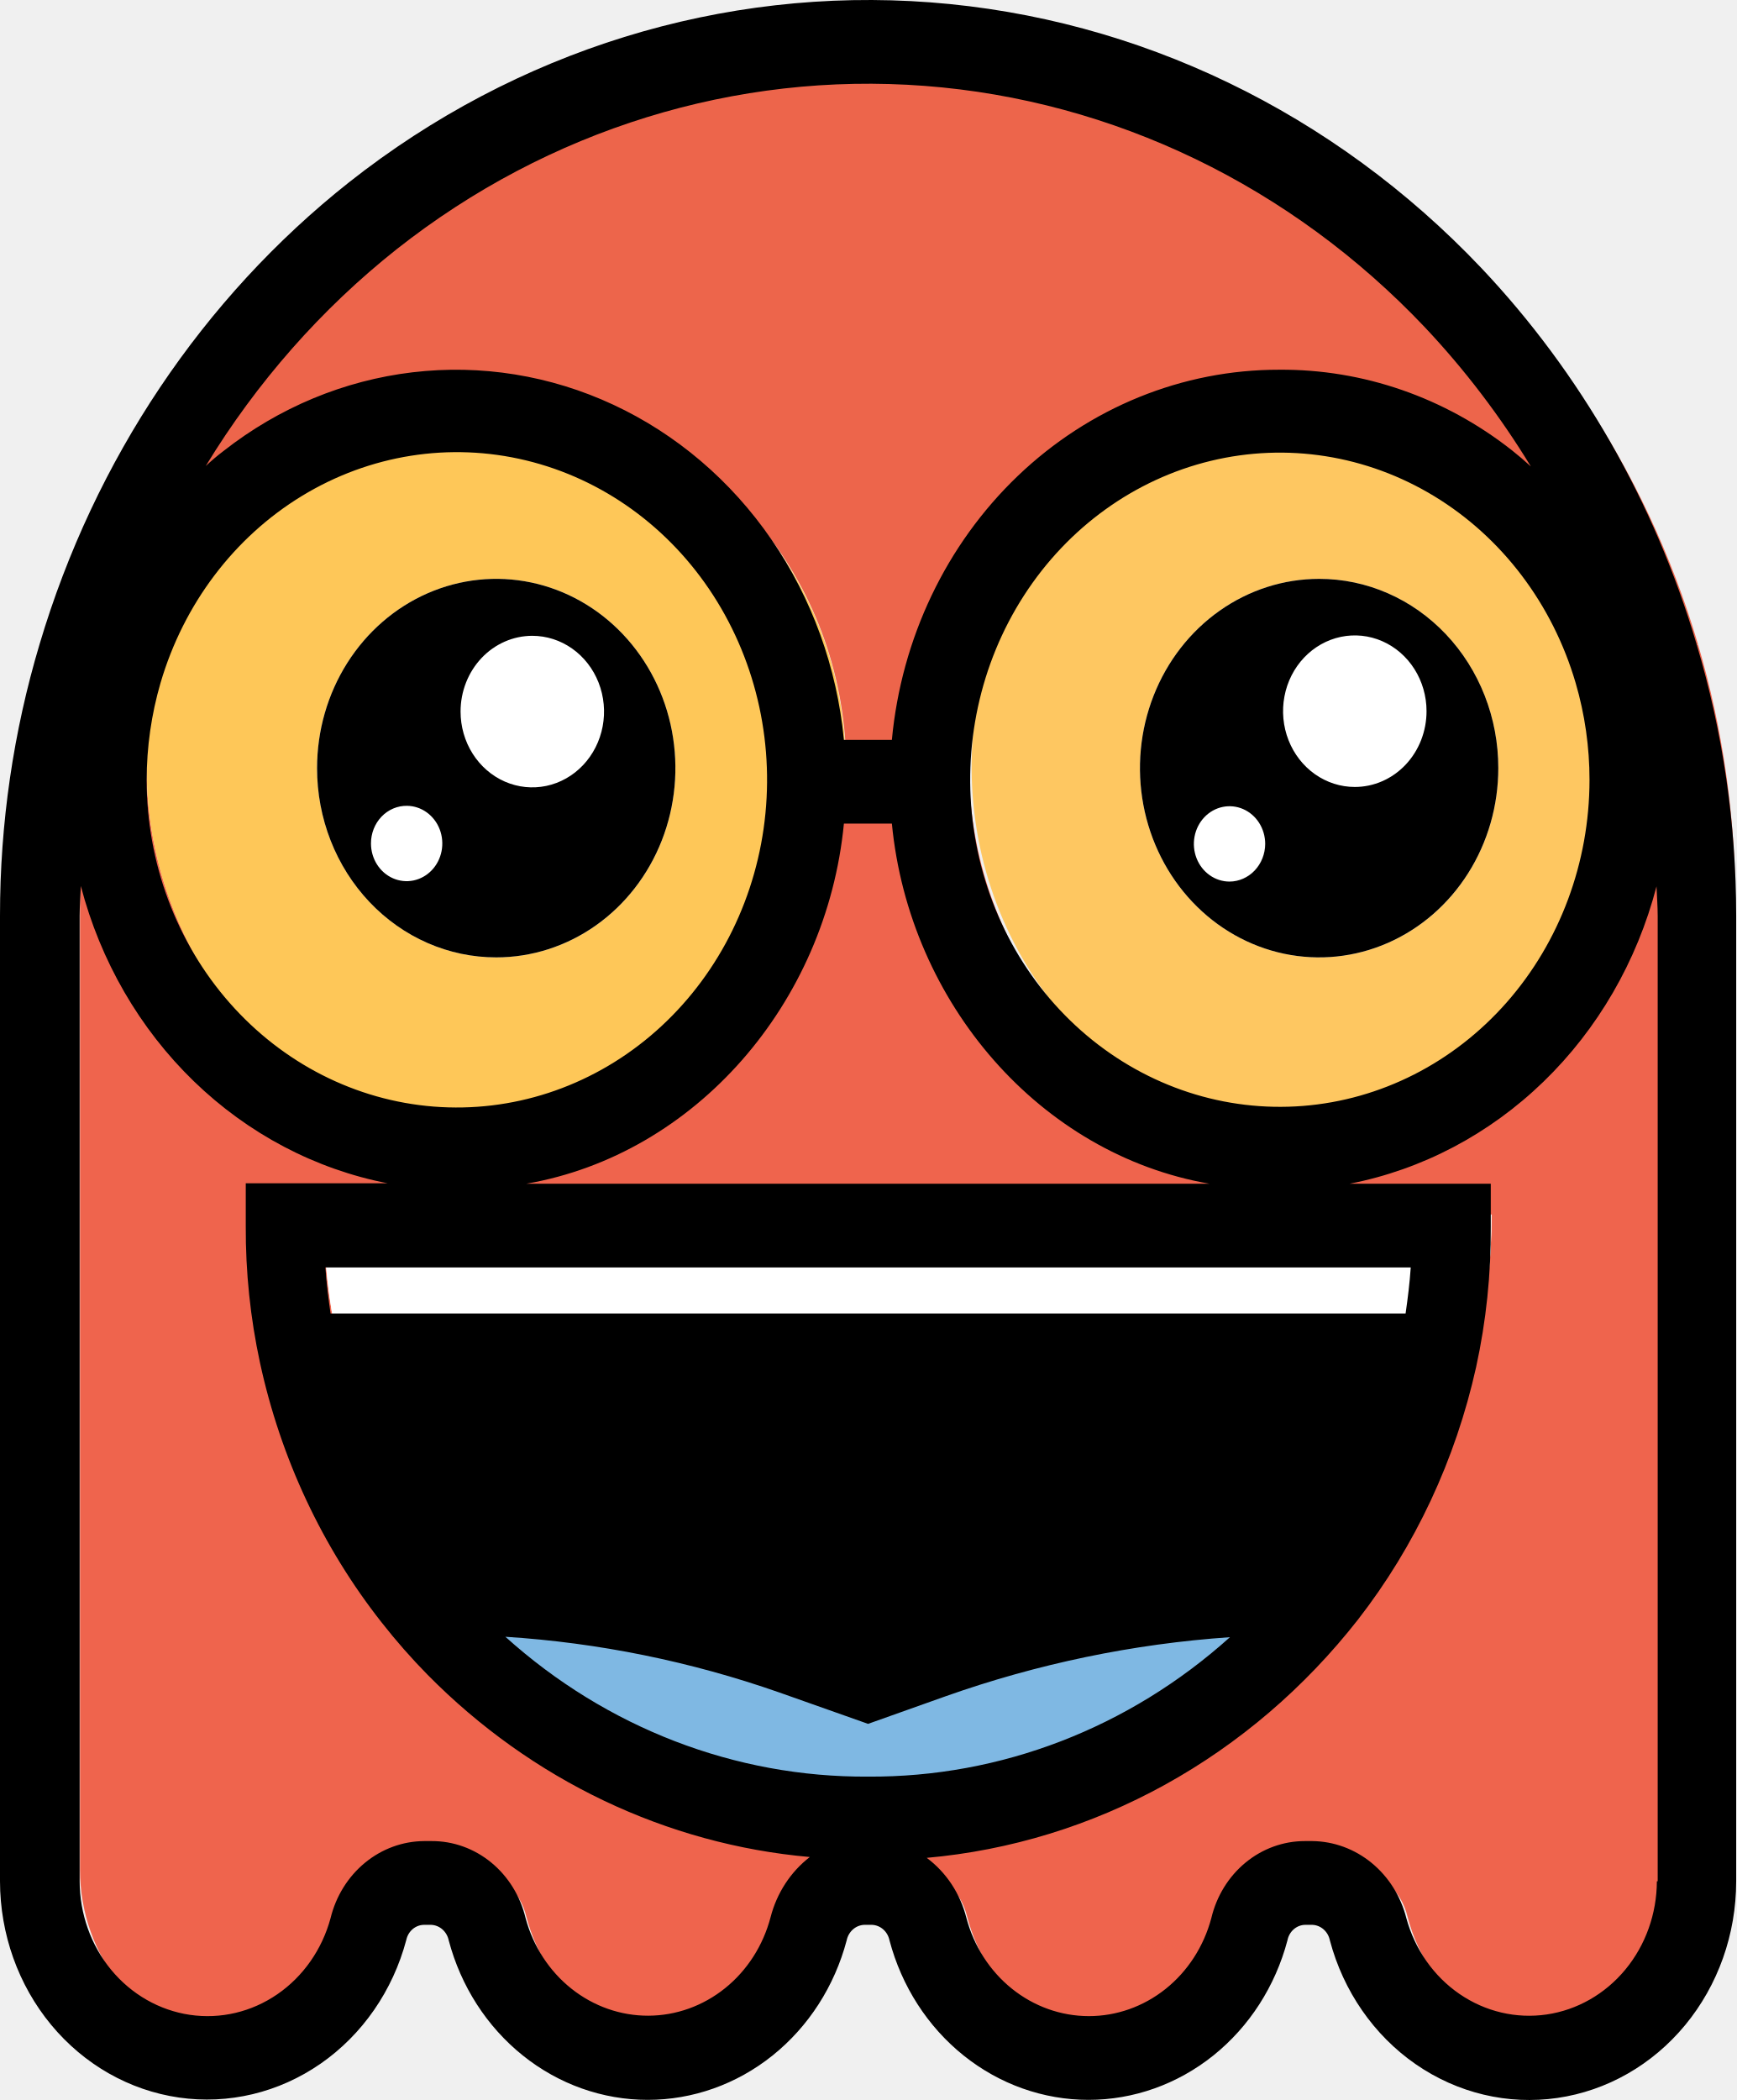
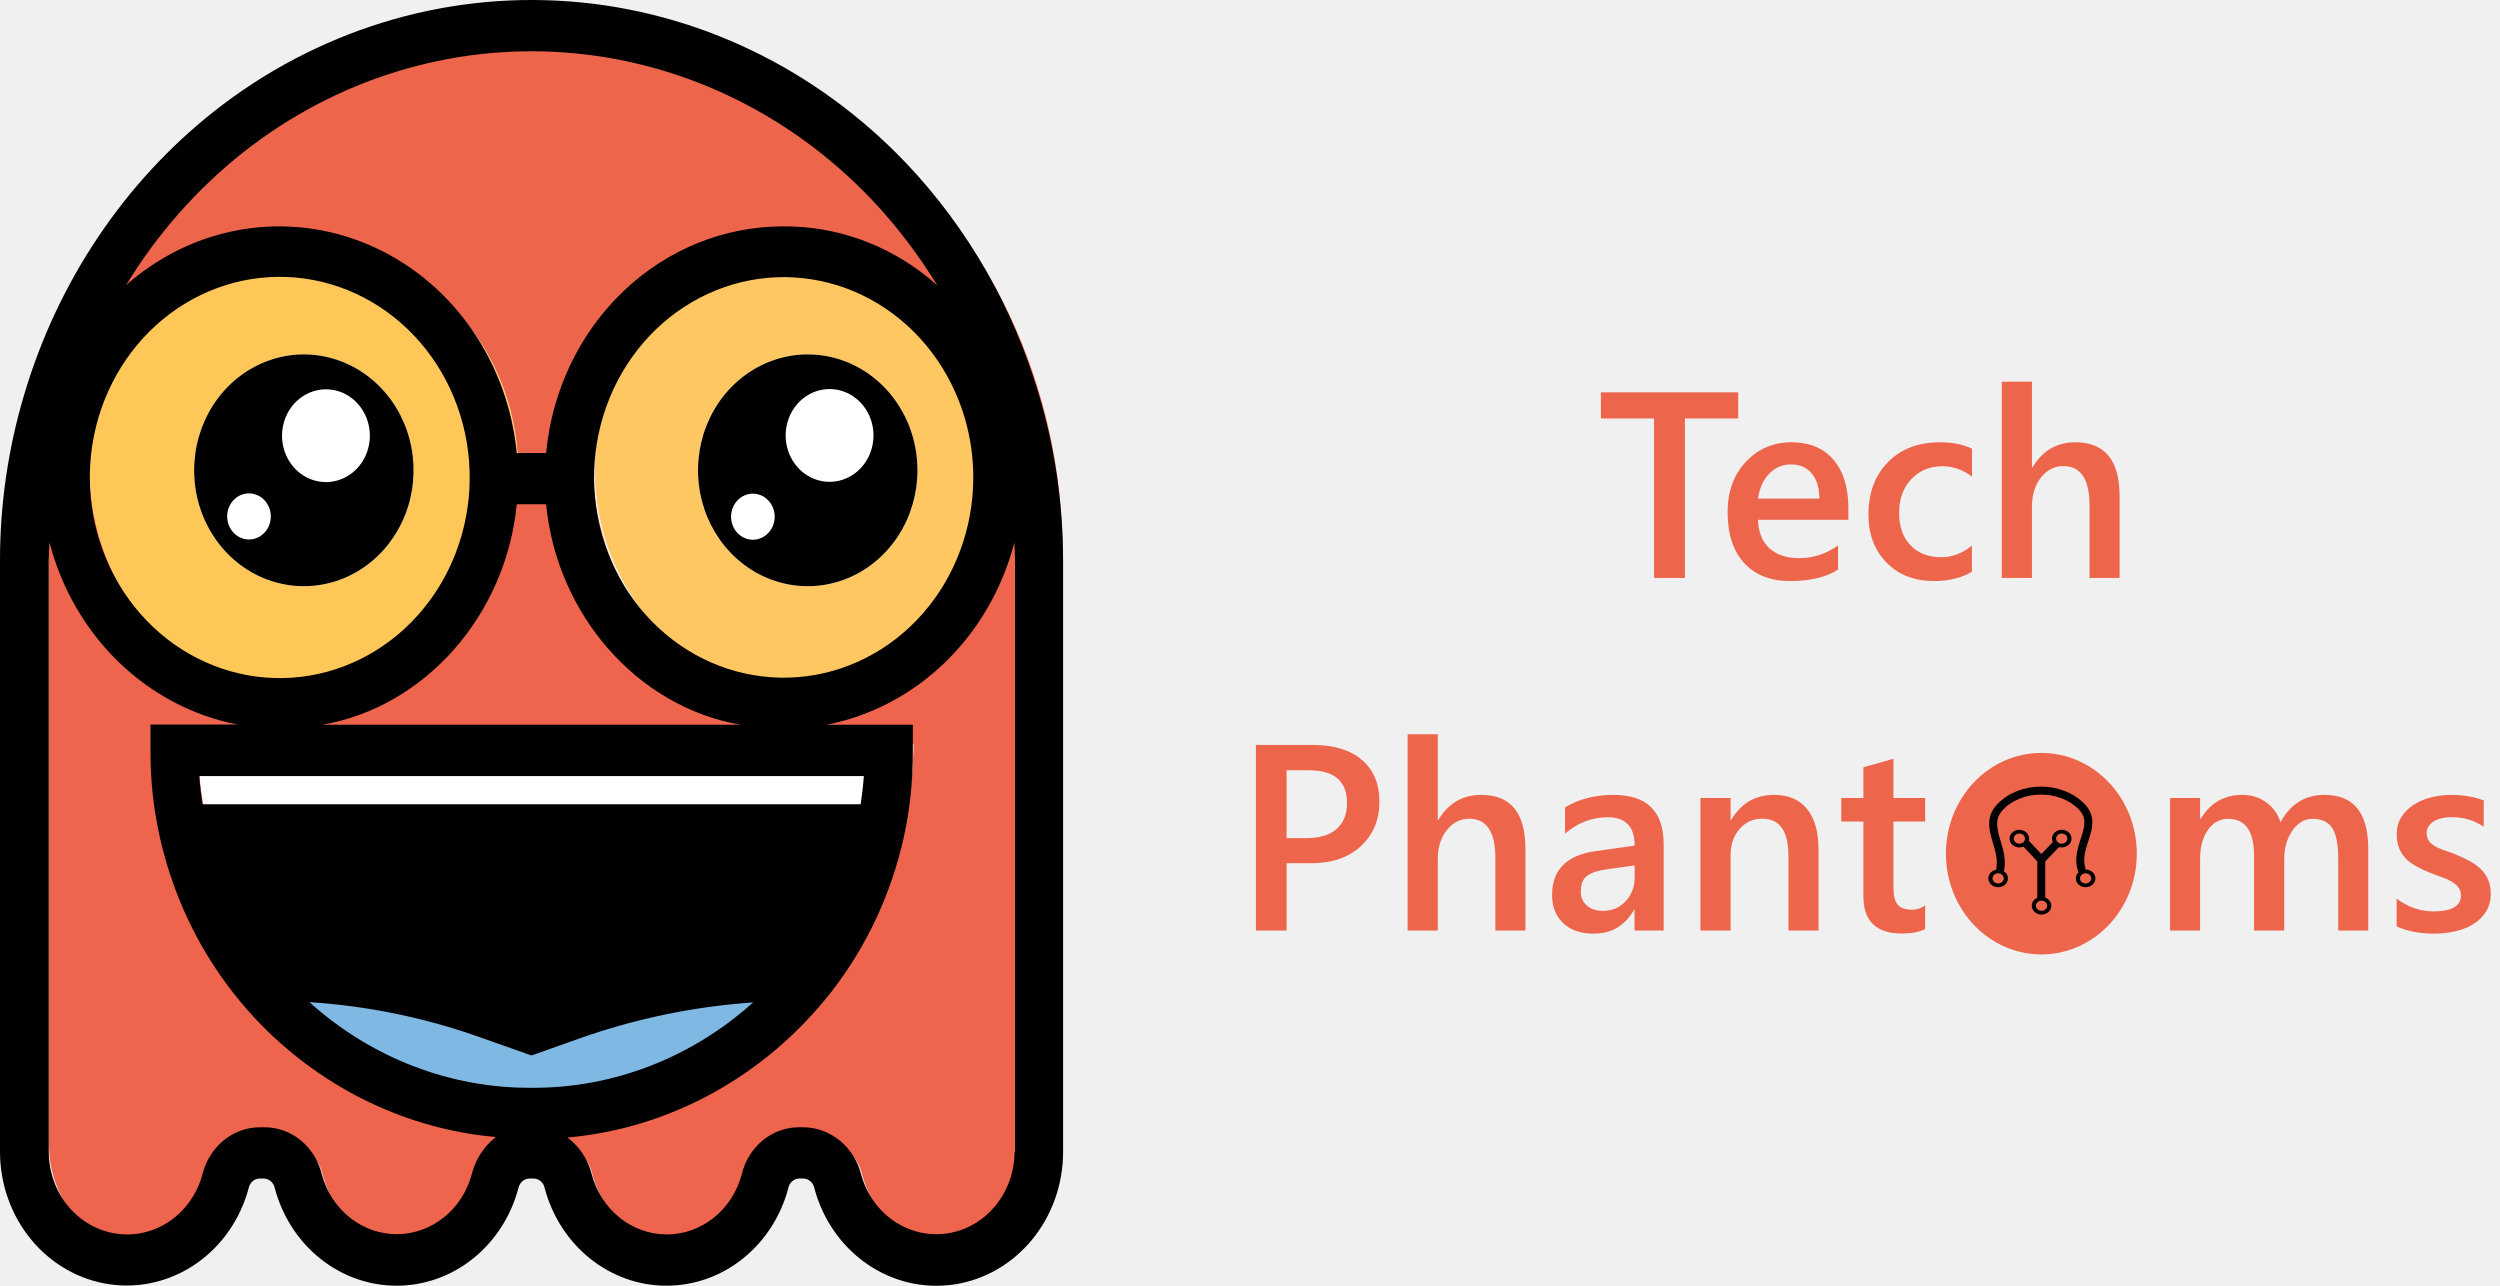
- <svg xmlns="http://www.w3.org/2000/svg" width="401" height="485" viewBox="0 0 401 485" fill="none">
-   <path d="M315.57 365.102C327.959 349.31 336.731 330.712 341.205 310.755C343.415 300.869 344.521 290.742 344.501 280.584H74.786C74.781 290.48 75.856 300.345 77.991 309.981C82.465 330.566 91.466 349.748 104.267 365.973C117.134 382.242 133.263 395.288 151.488 404.169C169.713 413.049 189.578 417.542 209.647 417.322C252.674 417.225 290.943 396.917 315.57 365.102ZM392.2 148.872C397.918 168.284 400.819 188.499 400.805 208.829V431.828C400.802 441.679 397.418 451.195 391.28 458.612C385.143 466.029 376.668 470.845 367.426 472.167C358.184 473.489 348.802 471.228 341.018 465.802C333.233 460.376 327.575 452.154 325.091 442.659C324.386 439.612 322.746 436.898 320.427 434.939C318.109 432.98 315.242 431.886 312.273 431.828H310.534C307.565 431.886 304.698 432.98 302.38 434.939C300.061 436.898 298.421 439.612 297.716 442.659C295.467 451.248 290.614 458.822 283.9 464.219C277.186 469.616 268.982 472.539 260.545 472.539C252.108 472.539 243.904 469.616 237.19 464.219C230.476 458.822 225.623 451.248 223.374 442.659C222.669 439.612 221.029 436.898 218.71 434.939C216.392 432.98 213.525 431.886 210.557 431.828H208.728C205.759 431.886 202.892 432.98 200.574 434.939C198.255 436.898 196.616 439.612 195.91 442.659C193.662 451.248 188.809 458.822 182.095 464.219C175.381 469.616 167.176 472.539 158.739 472.539C150.302 472.539 142.098 469.616 135.384 464.219C128.67 458.822 123.817 451.248 121.569 442.659C120.863 439.612 119.223 436.898 116.905 434.939C114.586 432.98 111.719 431.886 108.751 431.828H107.011C104.042 431.886 101.175 432.98 98.857 434.939C96.538 436.898 94.899 439.612 94.193 442.659C91.709 452.154 86.051 460.376 78.267 465.802C70.483 471.228 61.1 473.489 51.858 472.167C42.616 470.845 34.141 466.029 28.004 458.612C21.866 451.195 18.482 441.679 18.479 431.828V208.728C18.466 188.4 21.369 168.186 27.087 148.776L37.432 151.967C35.075 160.183 33.872 168.719 33.861 177.304C33.861 199.925 42.369 221.619 57.512 237.615C72.656 253.61 93.195 262.596 114.611 262.596C136.027 262.596 156.566 253.61 171.709 237.615C186.852 221.619 195.36 199.925 195.36 177.304H223.836C223.836 188.505 225.924 199.596 229.982 209.944C234.04 220.292 239.988 229.695 247.487 237.615C254.985 245.535 263.887 251.818 273.684 256.104C283.48 260.39 293.981 262.596 304.585 262.596C315.189 262.596 325.689 260.39 335.486 256.104C345.283 251.818 354.185 245.535 361.683 237.615C369.182 229.695 375.13 220.292 379.188 209.944C383.246 199.596 385.334 188.505 385.334 177.304C385.331 168.719 384.128 160.181 381.764 151.967L392.2 148.872Z" fill="#EF644D" />
-   <path d="M392.204 148.872L381.858 152.063C376.109 132.587 363.944 115.931 347.569 105.114C331.193 94.296 311.691 90.033 292.596 93.096C273.501 96.16 256.076 106.348 243.48 121.814C230.885 137.279 223.951 157 223.936 177.4H195.46C195.457 156.991 188.529 137.259 175.932 121.783C163.336 106.307 145.906 96.111 126.803 93.046C107.7 89.98 88.189 94.248 71.81 105.074C55.43 115.901 43.267 132.569 37.525 152.057L27.18 148.865C39.287 107.736 63.531 71.775 96.368 46.238C129.205 20.701 168.913 6.926 209.69 6.926C250.468 6.926 290.176 20.701 323.013 46.238C355.85 71.775 380.093 107.736 392.201 148.865L392.204 148.872Z" fill="#ED654B" />
-   <path d="M381.763 152.063C384.121 160.279 385.324 168.816 385.335 177.4C385.264 198.829 377.532 219.439 363.688 235.103C349.843 250.767 330.907 260.328 310.673 261.873C290.438 263.418 270.397 256.832 254.564 243.434C238.73 230.036 228.273 210.815 225.286 189.619C222.298 168.424 227.001 146.819 238.453 129.13C249.905 111.441 267.26 98.975 287.043 94.227C306.826 89.478 327.578 92.799 345.142 103.524C362.706 114.248 375.786 131.585 381.763 152.063ZM346.058 177.399C346.058 168.754 343.631 160.303 339.084 153.115C334.536 145.926 328.073 140.324 320.512 137.016C312.95 133.707 304.629 132.842 296.602 134.528C288.575 136.215 281.201 140.378 275.414 146.491C269.626 152.604 265.685 160.392 264.088 168.871C262.491 177.35 263.311 186.139 266.443 194.126C269.575 202.113 274.879 208.94 281.685 213.743C288.49 218.546 296.491 221.11 304.675 221.11C310.111 221.116 315.495 219.989 320.518 217.795C325.542 215.6 330.106 212.381 333.95 208.32C337.794 204.26 340.842 199.439 342.919 194.133C344.997 188.827 346.064 183.141 346.058 177.399Z" fill="#FEC761" />
-   <path d="M74.787 280.485H344.501C344.527 290.644 343.421 300.771 341.205 310.656L337.91 309.882H77.987C75.848 300.247 74.774 290.382 74.787 280.485Z" fill="white" />
-   <path d="M312.915 146.841C316.192 146.841 319.396 147.868 322.121 149.791C324.846 151.714 326.97 154.448 328.224 157.646C329.479 160.844 329.807 164.364 329.167 167.759C328.528 171.154 326.95 174.273 324.632 176.721C322.315 179.168 319.362 180.835 316.148 181.511C312.933 182.186 309.602 181.84 306.574 180.515C303.546 179.19 300.958 176.947 299.137 174.068C297.316 171.19 296.344 167.806 296.344 164.344C296.344 162.045 296.772 159.769 297.605 157.645C298.437 155.522 299.658 153.592 301.197 151.966C302.735 150.341 304.562 149.052 306.573 148.172C308.584 147.293 310.739 146.841 312.915 146.841Z" fill="white" />
-   <path d="M283.985 186.102C285.61 186.121 287.194 186.648 288.537 187.616C289.88 188.583 290.922 189.949 291.532 191.541C292.141 193.133 292.291 194.88 291.963 196.562C291.635 198.243 290.843 199.785 289.687 200.993C288.531 202.2 287.063 203.02 285.467 203.348C283.872 203.676 282.22 203.498 280.719 202.836C279.219 202.175 277.937 201.059 277.036 199.63C276.135 198.201 275.654 196.522 275.654 194.805C275.681 192.489 276.57 190.278 278.129 188.649C279.688 187.02 281.792 186.105 283.985 186.102Z" fill="white" />
-   <path d="M114.612 92.107C130.583 92.107 146.195 97.109 159.474 106.481C172.753 115.853 183.103 129.174 189.215 144.759C195.326 160.344 196.925 177.494 193.81 194.039C190.694 210.584 183.003 225.782 171.71 237.71C160.417 249.638 146.029 257.762 130.365 261.053C114.702 264.344 98.466 262.655 83.71 256.199C68.956 249.743 56.344 238.811 47.471 224.785C38.598 210.759 33.862 194.268 33.862 177.399C33.867 168.814 35.07 160.276 37.434 152.062C42.571 134.686 52.829 119.498 66.712 108.713C80.596 97.928 97.378 92.109 114.612 92.107ZM155.994 177.399C155.994 168.754 153.567 160.303 149.02 153.115C144.473 145.927 138.01 140.324 130.448 137.016C122.887 133.707 114.566 132.842 106.539 134.528C98.511 136.215 91.138 140.378 85.35 146.491C79.563 152.604 75.621 160.393 74.025 168.872C72.428 177.351 73.247 186.139 76.38 194.127C79.512 202.114 84.816 208.94 91.621 213.743C98.426 218.546 106.427 221.11 114.612 221.11C120.048 221.116 125.432 219.989 130.455 217.795C135.478 215.6 140.043 212.381 143.886 208.321C147.73 204.261 150.778 199.44 152.856 194.134C154.934 188.828 156 183.141 155.994 177.399Z" fill="#FEC758" />
-   <path d="M122.943 146.841C126.22 146.841 129.424 147.867 132.149 149.791C134.874 151.714 136.998 154.447 138.252 157.646C139.507 160.844 139.835 164.363 139.195 167.759C138.556 171.154 136.978 174.273 134.66 176.72C132.343 179.168 129.39 180.835 126.176 181.511C122.961 182.186 119.63 181.839 116.602 180.515C113.574 179.19 110.986 176.946 109.165 174.068C107.344 171.19 106.372 167.806 106.372 164.344C106.372 162.045 106.8 159.769 107.633 157.645C108.465 155.521 109.686 153.592 111.225 151.966C112.763 150.341 114.59 149.051 116.601 148.172C118.612 147.293 120.767 146.84 122.943 146.841Z" fill="white" />
-   <path d="M114.246 377.188C110.733 373.606 107.401 369.829 104.267 365.875L105.091 365.1H111.133C138.611 365.089 165.91 369.759 191.979 378.929L209.649 385.119L224.664 379.8C252.442 370.02 281.529 365.024 310.809 365.004H315.57C303.407 380.25 288.426 392.715 271.545 401.636C254.664 410.557 236.237 415.747 217.392 416.887C198.547 418.028 179.68 415.095 161.945 408.269C144.209 401.443 127.979 390.867 114.246 377.188Z" fill="#7FB8E3" />
-   <path d="M94.013 186.102C95.638 186.121 97.222 186.648 98.565 187.615C99.908 188.583 100.95 189.949 101.56 191.541C102.169 193.133 102.32 194.88 101.991 196.562C101.663 198.243 100.871 199.785 99.715 200.993C98.56 202.2 97.091 203.02 95.496 203.348C93.9 203.676 92.248 203.498 90.747 202.836C89.247 202.175 87.966 201.059 87.064 199.63C86.163 198.201 85.682 196.522 85.682 194.805C85.677 193.653 85.89 192.511 86.308 191.446C86.726 190.382 87.341 189.416 88.117 188.606C88.893 187.795 89.814 187.157 90.826 186.727C91.838 186.297 92.922 186.084 94.013 186.102Z" fill="white" />
-   <path d="M304.676 133.69C296.492 133.69 288.491 136.253 281.686 141.056C274.88 145.859 269.576 152.686 266.444 160.673C263.312 168.66 262.492 177.449 264.089 185.928C265.686 194.407 269.627 202.195 275.415 208.308C281.202 214.422 288.576 218.585 296.603 220.271C304.631 221.958 312.951 221.092 320.513 217.784C328.074 214.475 334.538 208.873 339.085 201.685C343.632 194.497 346.059 186.046 346.059 177.4C346.065 171.659 344.998 165.972 342.92 160.666C340.843 155.36 337.795 150.539 333.951 146.479C330.107 142.419 325.543 139.199 320.52 137.005C315.496 134.81 310.112 133.684 304.676 133.69ZM283.986 203.607C282.356 203.607 280.763 203.096 279.408 202.14C278.053 201.184 276.997 199.824 276.373 198.234C275.75 196.644 275.587 194.894 275.905 193.206C276.222 191.517 277.007 189.966 278.16 188.749C279.312 187.532 280.78 186.703 282.378 186.367C283.977 186.032 285.633 186.204 287.139 186.863C288.645 187.521 289.931 188.637 290.837 190.068C291.742 191.499 292.225 193.182 292.225 194.903C292.214 197.208 291.342 199.415 289.799 201.044C288.256 202.674 286.166 203.595 283.985 203.607H283.986ZM312.916 181.752C309.639 181.752 306.435 180.725 303.71 178.802C300.985 176.879 298.861 174.145 297.607 170.947C296.352 167.749 296.024 164.23 296.664 160.834C297.303 157.439 298.881 154.32 301.199 151.872C303.516 149.425 306.469 147.758 309.683 147.082C312.898 146.407 316.23 146.754 319.257 148.078C322.285 149.403 324.873 151.646 326.694 154.525C328.515 157.403 329.487 160.787 329.487 164.249C329.487 166.548 329.059 168.824 328.227 170.948C327.394 173.072 326.173 175.001 324.635 176.627C323.096 178.252 321.269 179.541 319.258 180.421C317.247 181.3 315.092 181.753 312.916 181.752Z" fill="black" />
+ <svg xmlns="http://www.w3.org/2000/svg" width="943" height="485" viewBox="0 0 943 485" fill="none">
+   <path d="M315.57 365.102C327.959 349.31 336.731 330.712 341.205 310.755C343.415 300.869 344.521 290.742 344.501 280.584H74.786C74.781 290.48 75.856 300.345 77.991 309.981C82.465 330.566 91.466 349.748 104.267 365.973C117.134 382.242 133.263 395.288 151.488 404.169C169.713 413.049 189.578 417.542 209.647 417.322C252.674 417.225 290.943 396.917 315.57 365.102ZM392.2 148.872C397.918 168.284 400.819 188.499 400.805 208.829V431.828C400.802 441.679 397.418 451.195 391.28 458.612C385.143 466.029 376.668 470.845 367.426 472.167C358.184 473.489 348.802 471.228 341.018 465.802C333.233 460.376 327.575 452.154 325.091 442.659C324.386 439.612 322.746 436.898 320.427 434.939C318.109 432.98 315.242 431.886 312.273 431.828H310.534C307.565 431.886 304.698 432.98 302.38 434.939C300.061 436.898 298.421 439.612 297.716 442.659C295.467 451.248 290.614 458.822 283.9 464.219C277.186 469.616 268.982 472.539 260.545 472.539C252.108 472.539 243.904 469.616 237.19 464.219C230.476 458.822 225.623 451.248 223.374 442.659C222.669 439.612 221.029 436.898 218.71 434.939C216.392 432.98 213.525 431.886 210.557 431.828H208.728C205.759 431.886 202.892 432.98 200.574 434.939C198.255 436.898 196.616 439.612 195.91 442.659C193.662 451.248 188.809 458.822 182.095 464.219C175.381 469.616 167.176 472.539 158.739 472.539C150.302 472.539 142.098 469.616 135.384 464.219C128.67 458.822 123.817 451.248 121.569 442.659C120.863 439.612 119.223 436.898 116.905 434.939C114.586 432.98 111.719 431.886 108.751 431.828H107.011C104.042 431.886 101.176 432.98 98.857 434.939C96.538 436.898 94.899 439.612 94.193 442.659C91.709 452.154 86.051 460.376 78.267 465.802C70.483 471.228 61.1 473.489 51.858 472.167C42.616 470.845 34.141 466.029 28.004 458.612C21.866 451.195 18.482 441.679 18.479 431.828V208.728C18.466 188.4 21.369 168.186 27.087 148.776L37.432 151.967C35.075 160.183 33.872 168.719 33.861 177.304C33.861 199.925 42.369 221.619 57.512 237.615C72.656 253.61 93.195 262.596 114.611 262.596C136.027 262.596 156.566 253.61 171.709 237.615C186.852 221.619 195.36 199.925 195.36 177.304H223.836C223.836 188.505 225.924 199.596 229.982 209.944C234.04 220.292 239.988 229.695 247.487 237.615C254.985 245.535 263.887 251.818 273.684 256.104C283.481 260.39 293.981 262.596 304.585 262.596C315.189 262.596 325.689 260.39 335.486 256.104C345.283 251.818 354.185 245.535 361.683 237.615C369.182 229.695 375.13 220.292 379.188 209.944C383.246 199.596 385.334 188.505 385.334 177.304C385.331 168.719 384.128 160.181 381.764 151.967L392.2 148.872Z" fill="#EF644D" />
+   <path d="M392.204 148.872L381.858 152.063C376.109 132.587 363.944 115.931 347.569 105.114C331.193 94.296 311.691 90.033 292.596 93.096C273.501 96.16 256.076 106.348 243.48 121.814C230.885 137.279 223.951 156.999 223.936 177.4H195.46C195.457 156.991 188.529 137.259 175.932 121.783C163.336 106.306 145.906 96.111 126.803 93.046C107.7 89.98 88.189 94.248 71.81 105.074C55.43 115.901 43.267 132.569 37.525 152.056L27.18 148.865C39.287 107.736 63.531 71.775 96.368 46.238C129.205 20.701 168.913 6.926 209.69 6.926C250.468 6.926 290.176 20.701 323.013 46.238C355.85 71.775 380.093 107.736 392.201 148.865L392.204 148.872Z" fill="#ED654B" />
+   <path d="M381.763 152.063C384.121 160.279 385.324 168.816 385.335 177.4C385.264 198.829 377.532 219.439 363.688 235.103C349.843 250.767 330.907 260.328 310.672 261.873C290.438 263.418 270.397 256.832 254.564 243.434C238.73 230.036 228.273 210.815 225.286 189.619C222.298 168.424 227.001 146.819 238.453 129.13C249.905 111.441 267.26 98.975 287.043 94.227C306.826 89.478 327.578 92.799 345.142 103.524C362.706 114.248 375.786 131.585 381.763 152.063ZM346.058 177.399C346.058 168.754 343.631 160.303 339.084 153.115C334.536 145.926 328.073 140.324 320.512 137.016C312.95 133.707 304.629 132.842 296.602 134.528C288.575 136.215 281.201 140.378 275.414 146.491C269.626 152.604 265.685 160.392 264.088 168.871C262.491 177.35 263.311 186.139 266.443 194.126C269.575 202.113 274.879 208.94 281.685 213.743C288.49 218.546 296.491 221.11 304.675 221.11C310.111 221.116 315.495 219.989 320.518 217.795C325.542 215.6 330.106 212.381 333.95 208.32C337.794 204.26 340.842 199.439 342.919 194.133C344.997 188.827 346.064 183.141 346.058 177.399Z" fill="#FEC761" />
+   <path d="M74.787 280.485H344.501C344.527 290.644 343.421 300.77 341.205 310.656L337.91 309.882H77.987C75.848 300.247 74.774 290.382 74.787 280.485V280.485Z" fill="white" />
+   <path d="M312.915 146.841C316.192 146.841 319.396 147.867 322.121 149.791C324.846 151.714 326.97 154.448 328.224 157.646C329.479 160.844 329.807 164.363 329.167 167.759C328.528 171.154 326.95 174.273 324.632 176.72C322.315 179.168 319.362 180.835 316.148 181.511C312.933 182.186 309.602 181.839 306.574 180.515C303.546 179.19 300.958 176.947 299.137 174.068C297.316 171.19 296.344 167.806 296.344 164.344C296.344 162.045 296.772 159.769 297.605 157.645C298.437 155.521 299.658 153.592 301.197 151.966C302.735 150.341 304.562 149.052 306.573 148.172C308.584 147.293 310.739 146.84 312.915 146.841Z" fill="white" />
+   <path d="M283.985 186.102C285.61 186.121 287.194 186.648 288.537 187.616C289.88 188.583 290.922 189.949 291.532 191.541C292.141 193.133 292.291 194.88 291.963 196.562C291.635 198.243 290.843 199.785 289.687 200.993C288.531 202.2 287.063 203.02 285.467 203.348C283.872 203.676 282.22 203.498 280.719 202.836C279.219 202.175 277.937 201.059 277.036 199.63C276.135 198.201 275.654 196.522 275.654 194.805C275.681 192.489 276.57 190.278 278.129 188.649C279.688 187.02 281.792 186.105 283.985 186.102V186.102Z" fill="white" />
+   <path d="M114.612 92.107C130.583 92.107 146.195 97.109 159.474 106.481C172.753 115.853 183.103 129.174 189.215 144.759C195.326 160.344 196.925 177.494 193.81 194.039C190.694 210.584 183.003 225.782 171.71 237.71C160.417 249.638 146.029 257.762 130.365 261.053C114.702 264.344 98.466 262.655 83.71 256.199C68.956 249.744 56.344 238.811 47.471 224.785C38.598 210.759 33.862 194.268 33.862 177.399C33.867 168.814 35.07 160.276 37.434 152.062C42.571 134.686 52.829 119.498 66.712 108.713C80.596 97.928 97.378 92.11 114.612 92.107ZM155.994 177.399C155.994 168.754 153.567 160.303 149.02 153.115C144.473 145.927 138.01 140.324 130.448 137.016C122.887 133.707 114.566 132.842 106.539 134.528C98.511 136.215 91.138 140.378 85.35 146.491C79.563 152.604 75.621 160.393 74.025 168.872C72.428 177.351 73.247 186.139 76.38 194.127C79.512 202.114 84.816 208.94 91.621 213.743C98.426 218.546 106.427 221.11 114.612 221.11C120.048 221.116 125.432 219.989 130.455 217.795C135.478 215.6 140.043 212.381 143.886 208.321C147.73 204.261 150.778 199.44 152.856 194.134C154.934 188.828 156 183.141 155.994 177.399Z" fill="#FEC758" />
+   <path d="M122.943 146.841C126.22 146.841 129.424 147.867 132.149 149.791C134.874 151.714 136.998 154.448 138.252 157.646C139.507 160.844 139.835 164.363 139.195 167.759C138.556 171.154 136.978 174.273 134.66 176.72C132.343 179.168 129.39 180.835 126.176 181.511C122.961 182.186 119.63 181.839 116.602 180.515C113.574 179.19 110.986 176.946 109.165 174.068C107.344 171.19 106.372 167.806 106.372 164.344C106.372 162.045 106.8 159.769 107.633 157.645C108.465 155.521 109.686 153.592 111.225 151.966C112.763 150.341 114.59 149.052 116.601 148.172C118.612 147.293 120.767 146.84 122.943 146.841Z" fill="white" />
+   <path d="M114.246 377.188C110.733 373.606 107.401 369.829 104.267 365.875L105.091 365.1H111.133C138.611 365.089 165.91 369.759 191.979 378.929L209.649 385.119L224.664 379.8C252.442 370.02 281.529 365.024 310.809 365.004H315.57C303.407 380.25 288.426 392.715 271.545 401.636C254.664 410.557 236.237 415.747 217.392 416.887C198.547 418.028 179.68 415.095 161.945 408.269C144.209 401.443 127.979 390.867 114.246 377.188V377.188Z" fill="#7FB8E3" />
+   <path d="M94.013 186.102C95.638 186.121 97.222 186.648 98.565 187.615C99.908 188.583 100.95 189.949 101.56 191.541C102.169 193.133 102.32 194.88 101.991 196.562C101.663 198.243 100.871 199.785 99.715 200.993C98.56 202.2 97.091 203.02 95.496 203.348C93.9 203.676 92.248 203.498 90.747 202.836C89.247 202.175 87.966 201.059 87.064 199.63C86.163 198.201 85.682 196.522 85.682 194.805C85.677 193.653 85.89 192.511 86.308 191.446C86.726 190.382 87.341 189.416 88.117 188.606C88.893 187.795 89.814 187.157 90.826 186.727C91.838 186.297 92.922 186.084 94.013 186.102V186.102Z" fill="white" />
+   <path d="M304.676 133.69C296.492 133.69 288.491 136.253 281.686 141.056C274.88 145.859 269.576 152.686 266.444 160.673C263.312 168.66 262.492 177.449 264.089 185.928C265.686 194.407 269.627 202.195 275.415 208.308C281.202 214.421 288.576 218.585 296.603 220.271C304.631 221.958 312.951 221.092 320.513 217.784C328.074 214.475 334.538 208.873 339.085 201.685C343.632 194.496 346.059 186.045 346.059 177.4C346.065 171.658 344.998 165.972 342.92 160.666C340.843 155.36 337.795 150.539 333.951 146.479C330.107 142.419 325.543 139.199 320.52 137.005C315.496 134.81 310.112 133.684 304.676 133.69ZM283.986 203.607C282.356 203.607 280.763 203.096 279.408 202.14C278.053 201.184 276.997 199.824 276.373 198.234C275.75 196.644 275.587 194.894 275.905 193.205C276.222 191.517 277.007 189.966 278.16 188.749C279.312 187.532 280.78 186.703 282.378 186.367C283.977 186.032 285.633 186.204 287.139 186.863C288.645 187.521 289.931 188.637 290.837 190.068C291.742 191.499 292.225 193.182 292.225 194.903C292.214 197.208 291.342 199.415 289.799 201.044C288.256 202.674 286.166 203.595 283.985 203.607H283.986ZM312.916 181.752C309.639 181.752 306.435 180.725 303.71 178.802C300.985 176.879 298.861 174.145 297.607 170.947C296.352 167.749 296.024 164.229 296.664 160.834C297.303 157.439 298.881 154.32 301.199 151.872C303.516 149.425 306.469 147.758 309.683 147.082C312.898 146.407 316.23 146.753 319.257 148.078C322.285 149.403 324.873 151.646 326.694 154.525C328.515 157.403 329.487 160.787 329.487 164.249C329.487 166.548 329.059 168.824 328.227 170.948C327.394 173.071 326.173 175.001 324.635 176.627C323.096 178.252 321.269 179.541 319.258 180.421C317.247 181.3 315.092 181.752 312.916 181.752Z" fill="black" />
  <path d="M114.613 221.109C122.798 221.109 130.799 218.546 137.604 213.743C144.409 208.94 149.713 202.113 152.846 194.126C155.978 186.139 156.797 177.35 155.2 168.871C153.604 160.392 149.662 152.604 143.875 146.491C138.088 140.378 130.714 136.215 122.687 134.528C114.659 132.841 106.338 133.707 98.777 137.015C91.215 140.324 84.752 145.926 80.205 153.114C75.658 160.303 73.231 168.754 73.231 177.399C73.225 183.141 74.292 188.827 76.369 194.133C78.447 199.439 81.495 204.26 85.339 208.32C89.183 212.38 93.747 215.6 98.77 217.794C103.793 219.989 109.177 221.115 114.613 221.109ZM122.944 146.841C126.222 146.841 129.425 147.867 132.15 149.791C134.876 151.714 136.999 154.448 138.254 157.646C139.508 160.844 139.836 164.363 139.197 167.759C138.557 171.154 136.979 174.273 134.662 176.72C132.344 179.168 129.391 180.835 126.177 181.511C122.963 182.186 119.631 181.839 116.603 180.515C113.575 179.19 110.987 176.946 109.166 174.068C107.345 171.19 106.374 167.806 106.374 164.344C106.373 162.045 106.801 159.769 107.634 157.645C108.466 155.521 109.687 153.592 111.226 151.966C112.765 150.341 114.592 149.052 116.602 148.172C118.613 147.293 120.768 146.84 122.944 146.841ZM94.013 186.103C95.638 186.122 97.222 186.649 98.565 187.617C99.908 188.585 100.95 189.951 101.56 191.542C102.169 193.134 102.32 194.881 101.991 196.563C101.663 198.245 100.871 199.787 99.715 200.994C98.559 202.202 97.091 203.021 95.496 203.349C93.9 203.677 92.248 203.499 90.747 202.838C89.247 202.176 87.966 201.061 87.064 199.632C86.163 198.203 85.682 196.524 85.682 194.807C85.677 193.654 85.89 192.512 86.308 191.448C86.726 190.383 87.341 189.418 88.117 188.607C88.893 187.797 89.814 187.158 90.826 186.728C91.838 186.298 92.922 186.086 94.013 186.103Z" fill="black" />
-   <path d="M342.132 61.889C308.072 25.96 262.904 4.184 214.891 0.543C166.878 -3.097 119.228 11.643 80.659 42.066C46.833 68.83 21.821 106.142 9.155 148.733C3.081 169.035 -0.007 190.201 1.17316e-05 211.493V434.489C0.02 446.683 4.217 458.457 11.815 467.637C19.413 476.817 29.9 482.783 41.338 484.433C52.776 486.084 64.393 483.307 74.043 476.615C83.694 469.923 90.726 459.769 93.842 448.028C94.049 447.056 94.558 446.185 95.288 445.555C96.018 444.924 96.927 444.569 97.87 444.547H99.61C100.561 444.591 101.471 444.966 102.2 445.613C102.928 446.26 103.434 447.143 103.638 448.125C106.441 458.723 112.451 468.061 120.749 474.714C129.048 481.367 139.18 484.968 149.598 484.968C160.016 484.968 170.148 481.367 178.446 474.714C186.745 468.061 192.754 458.723 195.557 448.125C195.76 447.142 196.266 446.258 196.995 445.611C197.723 444.964 198.634 444.59 199.586 444.547H201.414C202.366 444.587 203.279 444.96 204.008 445.608C204.738 446.255 205.242 447.141 205.443 448.125C208.246 458.723 214.255 468.061 222.554 474.714C230.852 481.367 240.984 484.968 251.402 484.968C261.82 484.968 271.952 481.367 280.251 474.714C288.549 468.061 294.559 458.723 297.362 448.125C297.553 447.136 298.054 446.244 298.786 445.595C299.517 444.945 300.435 444.576 301.39 444.547H303.13C304.083 444.587 304.996 444.961 305.725 445.61C306.455 446.259 306.959 447.145 307.158 448.13C310.276 459.879 317.316 470.039 326.976 476.73C336.636 483.421 348.263 486.192 359.708 484.529C371.152 482.866 381.639 476.882 389.23 467.684C396.821 458.486 401.002 446.697 401 434.495V211.49C401.007 190.198 397.919 169.032 391.845 148.73C382.154 115.968 365.097 86.173 342.132 61.889ZM367.126 180.158C367.107 199.21 360.275 217.55 347.997 231.507C335.72 245.463 318.903 254.004 300.917 255.419C282.93 256.834 265.101 251.019 251.001 239.138C236.901 227.258 227.572 210.189 224.881 191.35C222.191 172.512 226.338 153.296 236.493 137.55C246.647 121.805 262.058 110.693 279.64 106.441C297.222 102.189 315.675 105.11 331.304 114.62C346.933 124.129 358.583 139.525 363.922 157.723C366.051 164.989 367.131 172.552 367.127 180.158H367.126ZM324.645 303.358H76.349C75.799 299.495 75.434 296.59 75.159 292.721H325.837C325.562 296.59 325.196 299.491 324.646 303.358H324.645ZM121.582 273.381C160.583 266.613 190.888 231.798 194.916 190.216H205.994C210.022 231.8 240.327 266.613 279.328 273.381H121.582ZM91.645 57.534C126.679 29.896 169.966 16.513 213.58 19.835C257.193 23.157 298.215 42.961 329.133 75.622C338.328 85.385 346.522 96.147 353.578 107.728C352.205 106.471 350.739 105.214 349.275 104.053C333.739 91.795 314.833 85.24 295.442 85.389C273.144 85.359 251.634 94.097 235.099 109.898C218.565 125.7 208.19 147.436 205.994 170.874H194.916C193.305 154.153 187.528 138.181 178.173 124.585C168.817 110.989 156.218 100.254 141.658 93.473C127.098 86.693 111.097 84.109 95.284 85.984C79.471 87.859 64.41 94.127 51.636 104.15C50.206 105.233 48.831 106.395 47.517 107.631C59.286 88.291 74.23 71.326 91.645 57.534ZM37.078 157.723C42.422 139.49 54.09 124.063 69.746 114.533C85.402 105.002 103.89 102.072 121.504 106.33C139.119 110.587 154.56 121.718 164.734 137.492C174.908 153.265 179.063 172.517 176.368 191.39C173.673 210.263 164.325 227.363 150.199 239.265C136.072 251.167 118.21 256.991 100.19 255.57C82.17 254.15 65.324 245.59 53.026 231.606C40.729 217.621 33.888 199.245 33.874 180.158C33.88 172.553 34.96 164.991 37.078 157.723ZM177.973 442.806C176.256 449.325 172.571 455.073 167.476 459.175C162.382 463.277 156.158 465.509 149.753 465.531C143.347 465.553 137.11 463.364 131.99 459.296C126.871 455.229 123.15 449.506 121.394 442.999C120.18 437.898 117.384 433.373 113.451 430.147C109.518 426.921 104.676 425.18 99.696 425.201H97.956C93 425.234 88.194 426.997 84.286 430.217C80.378 433.436 77.588 437.93 76.35 442.999C74.393 450.23 70.03 456.472 64.063 460.576C58.096 464.679 50.926 466.369 43.874 465.333C36.821 464.297 30.36 460.606 25.679 454.939C20.998 449.272 18.412 442.01 18.397 434.489V211.49C18.397 209.266 18.58 206.945 18.671 204.625C23.188 221.944 32.231 237.57 44.764 249.713C57.298 261.856 72.816 270.025 89.542 273.285H56.763V283.148C56.712 293.787 57.818 304.397 60.059 314.77C64.838 336.811 74.467 357.353 88.165 374.73C91.486 378.967 95.031 383.003 98.784 386.817C122.768 411.112 153.927 425.963 187.042 428.883C182.609 432.301 179.41 437.211 177.973 442.806ZM200.495 410.314C169.806 410.515 140.073 399.051 116.724 378.015C138.25 379.388 159.516 383.711 179.987 390.876L200.495 398.129L218.44 391.747C239.673 384.234 261.737 379.651 284.083 378.111C260.776 399.078 231.115 410.506 200.501 410.314H200.495ZM382.685 434.489C382.66 441.991 380.073 449.232 375.4 454.882C370.727 460.532 364.281 464.212 357.246 465.247C350.211 466.281 343.059 464.601 337.103 460.514C331.146 456.428 326.785 450.209 324.82 442.999C323.537 437.938 320.723 433.459 316.805 430.245C312.887 427.032 308.082 425.26 303.122 425.201H301.382C296.417 425.197 291.594 426.946 287.678 430.171C283.763 433.396 280.982 437.912 279.776 442.999C278.04 449.52 274.332 455.261 269.218 459.347C264.104 463.433 257.864 465.638 251.452 465.628C245.039 465.617 238.806 463.389 233.705 459.286C228.603 455.183 224.913 449.429 223.197 442.902C221.773 437.302 218.533 432.408 214.042 429.074C233.277 427.367 251.996 421.621 269.1 412.173C286.205 402.724 301.352 389.763 313.652 374.049C326.848 357.072 336.182 337.123 340.935 315.737C343.256 305.115 344.392 294.243 344.322 283.342V273.381H311.738C328.462 270.12 343.978 261.95 356.51 249.807C369.042 237.664 378.083 222.04 382.599 204.721C382.691 206.945 382.874 209.266 382.874 211.587V434.489H382.685Z" fill="black" />
+   <path d="M342.132 61.889C308.072 25.96 262.904 4.184 214.891 0.543C166.878 -3.097 119.228 11.643 80.659 42.066C46.833 68.83 21.821 106.142 9.155 148.733C3.081 169.035 -0.007 190.201 1.17316e-05 211.493V434.489C0.02 446.683 4.217 458.457 11.815 467.637C19.413 476.817 29.9 482.783 41.338 484.433C52.776 486.084 64.393 483.307 74.043 476.615C83.694 469.923 90.726 459.769 93.842 448.028C94.049 447.056 94.558 446.185 95.288 445.555C96.018 444.924 96.927 444.569 97.87 444.547H99.61C100.561 444.591 101.471 444.966 102.2 445.613C102.928 446.26 103.434 447.143 103.638 448.125C106.441 458.723 112.451 468.061 120.749 474.714C129.048 481.367 139.18 484.968 149.598 484.968C160.016 484.968 170.148 481.367 178.446 474.714C186.745 468.061 192.754 458.723 195.557 448.125C195.76 447.142 196.266 446.258 196.995 445.611C197.723 444.964 198.634 444.59 199.586 444.547H201.414C202.366 444.587 203.279 444.96 204.008 445.608C204.738 446.255 205.242 447.141 205.443 448.125C208.246 458.723 214.255 468.061 222.554 474.714C230.852 481.367 240.984 484.968 251.402 484.968C261.82 484.968 271.952 481.367 280.251 474.714C288.549 468.061 294.559 458.723 297.362 448.125C297.553 447.136 298.054 446.244 298.786 445.595C299.517 444.945 300.435 444.576 301.39 444.547H303.13C304.083 444.587 304.996 444.961 305.725 445.61C306.455 446.259 306.959 447.145 307.158 448.13C310.276 459.879 317.316 470.039 326.976 476.73C336.636 483.421 348.263 486.192 359.708 484.529C371.152 482.866 381.639 476.882 389.23 467.684C396.821 458.486 401.002 446.697 401 434.495V211.49C401.007 190.198 397.919 169.032 391.845 148.73C382.154 115.968 365.097 86.173 342.132 61.889ZM367.126 180.158C367.107 199.21 360.275 217.55 347.997 231.507C335.72 245.463 318.903 254.004 300.917 255.419C282.93 256.834 265.101 251.019 251.001 239.138C236.901 227.258 227.572 210.189 224.881 191.35C222.191 172.512 226.338 153.296 236.493 137.55C246.647 121.805 262.058 110.693 279.64 106.441C297.222 102.189 315.675 105.11 331.304 114.62C346.933 124.129 358.583 139.525 363.922 157.723C366.051 164.989 367.131 172.552 367.127 180.158H367.126ZM324.645 303.358H76.349C75.799 299.495 75.434 296.59 75.159 292.721H325.837C325.562 296.59 325.196 299.491 324.646 303.358H324.645ZM121.582 273.381C160.583 266.613 190.888 231.798 194.916 190.216H205.994C210.022 231.8 240.327 266.613 279.328 273.381H121.582ZM91.645 57.534C126.679 29.896 169.966 16.513 213.58 19.835C257.193 23.157 298.215 42.961 329.133 75.622C338.328 85.385 346.522 96.147 353.578 107.728C352.205 106.471 350.739 105.214 349.275 104.053C333.739 91.795 314.833 85.24 295.442 85.389C273.144 85.359 251.634 94.097 235.099 109.898C218.565 125.7 208.19 147.436 205.994 170.874H194.916C193.305 154.153 187.528 138.181 178.173 124.585C168.817 110.989 156.218 100.254 141.658 93.473C127.098 86.693 111.097 84.109 95.284 85.984C79.471 87.859 64.41 94.127 51.636 104.15C50.206 105.233 48.831 106.395 47.517 107.631C59.286 88.291 74.23 71.326 91.645 57.534ZM37.078 157.723C42.422 139.49 54.09 124.063 69.746 114.533C85.402 105.002 103.89 102.072 121.504 106.33C139.119 110.587 154.56 121.718 164.734 137.492C174.908 153.265 179.063 172.517 176.368 191.39C173.673 210.263 164.325 227.363 150.199 239.265C136.072 251.167 118.21 256.991 100.19 255.57C82.17 254.15 65.324 245.59 53.026 231.606C40.729 217.621 33.888 199.245 33.874 180.158C33.88 172.553 34.96 164.991 37.078 157.723ZM177.973 442.806C176.256 449.325 172.571 455.073 167.476 459.175C162.382 463.277 156.158 465.509 149.753 465.531C143.347 465.553 137.11 463.364 131.99 459.296C126.871 455.229 123.15 449.506 121.394 442.999C120.18 437.898 117.384 433.373 113.451 430.147C109.518 426.921 104.676 425.18 99.696 425.201H97.956C93 425.234 88.194 426.997 84.286 430.217C80.378 433.436 77.588 437.93 76.35 442.999C74.393 450.23 70.03 456.472 64.063 460.576C58.096 464.679 50.926 466.369 43.874 465.333C36.821 464.297 30.36 460.606 25.679 454.939C20.998 449.272 18.412 442.01 18.397 434.489V211.49C18.397 209.266 18.58 206.945 18.671 204.625C23.188 221.944 32.231 237.57 44.764 249.713C57.298 261.856 72.816 270.025 89.542 273.285H56.763V283.148C56.712 293.787 57.818 304.397 60.059 314.77C64.838 336.811 74.467 357.353 88.165 374.73C91.486 378.967 95.031 383.003 98.784 386.817C122.768 411.112 153.927 425.963 187.042 428.883C182.609 432.301 179.41 437.211 177.973 442.806ZM200.495 410.314C169.806 410.515 140.073 399.051 116.724 378.015C138.25 379.388 159.516 383.711 179.987 390.876L200.495 398.129L218.44 391.747C239.673 384.234 261.737 379.651 284.083 378.111C260.776 399.078 231.115 410.506 200.501 410.314H200.495ZM382.685 434.489C382.66 441.991 380.073 449.232 375.4 454.882C370.727 460.532 364.281 464.212 357.246 465.247C350.211 466.281 343.059 464.601 337.103 460.514C331.146 456.428 326.785 450.209 324.82 442.999C323.537 437.938 320.723 433.459 316.805 430.245C312.887 427.032 308.082 425.26 303.122 425.201H301.382C296.417 425.197 291.594 426.946 287.678 430.171C283.763 433.396 280.982 437.912 279.776 442.999C278.04 449.52 274.332 455.261 269.218 459.347C264.104 463.433 257.864 465.638 251.452 465.628C245.039 465.617 238.806 463.389 233.705 459.286C228.603 455.183 224.913 449.429 223.197 442.903C221.774 437.302 218.533 432.408 214.042 429.074C233.277 427.367 251.996 421.621 269.1 412.173C286.205 402.724 301.352 389.763 313.652 374.049C326.848 357.072 336.182 337.123 340.935 315.737C343.256 305.115 344.392 294.243 344.322 283.342V273.381H311.738C328.462 270.12 343.978 261.95 356.51 249.807C369.042 237.664 378.083 222.04 382.599 204.721C382.691 206.945 382.874 209.266 382.874 211.587V434.489H382.685Z" fill="black" />
+   <ellipse cx="770" cy="322" rx="36" ry="38" fill="#ED654B" />
+   <path fill-rule="evenodd" clip-rule="evenodd" d="M753.695 334.656C755.735 334.656 757.389 333.166 757.389 331.328C757.389 329.49 755.735 328 753.695 328C751.654 328 750 329.49 750 331.328C750 333.166 751.654 334.656 753.695 334.656ZM753.695 333.244C754.869 333.244 755.822 332.386 755.822 331.328C755.822 330.27 754.869 329.412 753.695 329.412C752.52 329.412 751.567 330.27 751.567 331.328C751.567 332.386 752.52 333.244 753.695 333.244Z" fill="black" />
+   <path d="M754.358 328.491C756.564 319.719 747.682 311.64 754.358 304.504C762.21 296.11 777.546 296.11 785.398 304.504C792.075 311.64 781.971 319.469 785.398 328.491" stroke="black" stroke-width="3" />
+   <path fill-rule="evenodd" clip-rule="evenodd" d="M786.695 334.656C788.735 334.656 790.389 333.166 790.389 331.328C790.389 329.49 788.735 328 786.695 328C784.654 328 783 329.49 783 331.328C783 333.166 784.654 334.656 786.695 334.656ZM786.694 333.244C787.869 333.244 788.822 332.386 788.822 331.328C788.822 330.27 787.869 329.412 786.694 329.412C785.52 329.412 784.567 330.27 784.567 331.328C784.567 332.386 785.52 333.244 786.694 333.244Z" fill="black" />
+   <path fill-rule="evenodd" clip-rule="evenodd" d="M761.695 319.656C763.735 319.656 765.389 318.166 765.389 316.328C765.389 314.49 763.735 313 761.695 313C759.654 313 758 314.49 758 316.328C758 318.166 759.654 319.656 761.695 319.656ZM761.694 318.244C762.869 318.244 763.822 317.386 763.822 316.328C763.822 315.27 762.869 314.412 761.694 314.412C760.52 314.412 759.567 315.27 759.567 316.328C759.567 317.386 760.52 318.244 761.694 318.244Z" fill="black" />
+   <path fill-rule="evenodd" clip-rule="evenodd" d="M777.695 319.656C779.735 319.656 781.389 318.166 781.389 316.328C781.389 314.49 779.735 313 777.695 313C775.654 313 774 314.49 774 316.328C774 318.166 775.654 319.656 777.695 319.656ZM777.695 318.244C778.869 318.244 779.822 317.386 779.822 316.328C779.822 315.27 778.869 314.412 777.695 314.412C776.52 314.412 775.567 315.27 775.567 316.328C775.567 317.386 776.52 318.244 777.695 318.244Z" fill="black" />
+   <path fill-rule="evenodd" clip-rule="evenodd" d="M770.068 344.973C772.108 344.973 773.763 343.483 773.763 341.644C773.763 339.806 772.108 338.316 770.068 338.316C768.028 338.316 766.374 339.806 766.374 341.644C766.374 343.483 768.028 344.973 770.068 344.973ZM770.068 343.561C771.243 343.561 772.195 342.703 772.195 341.644C772.195 340.586 771.243 339.728 770.068 339.728C768.893 339.728 767.941 340.586 767.941 341.644C767.941 342.703 768.893 343.561 770.068 343.561Z" fill="black" />
+   <path d="M769.967 324.318V339.122M769.967 324.318L764.207 318.182M769.967 324.318L775.883 318.182" stroke="black" stroke-width="3" />
+   <path d="M655.66 157.844H635.543V218H623.922V157.844H603.854V147.98H655.66V157.844ZM697.213 196.076H663.131C663.261 200.699 664.677 204.263 667.379 206.77C670.113 209.276 673.857 210.529 678.609 210.529C683.948 210.529 688.847 208.934 693.307 205.744V214.875C688.749 217.74 682.727 219.172 675.24 219.172C667.883 219.172 662.105 216.91 657.906 212.385C653.74 207.827 651.656 201.431 651.656 193.195C651.656 185.415 653.951 179.084 658.541 174.201C663.163 169.286 668.893 166.828 675.729 166.828C682.564 166.828 687.854 169.025 691.598 173.42C695.341 177.814 697.213 183.918 697.213 191.73V196.076ZM686.275 188.068C686.243 183.999 685.283 180.842 683.395 178.596C681.507 176.317 678.902 175.178 675.582 175.178C672.327 175.178 669.56 176.366 667.281 178.742C665.035 181.118 663.652 184.227 663.131 188.068H686.275ZM743.795 215.705C739.791 218.016 735.055 219.172 729.586 219.172C722.164 219.172 716.174 216.861 711.617 212.238C707.06 207.583 704.781 201.561 704.781 194.172C704.781 185.936 707.223 179.328 712.105 174.348C717.021 169.335 723.58 166.828 731.783 166.828C736.34 166.828 740.361 167.626 743.844 169.221V179.768C740.361 177.163 736.65 175.861 732.711 175.861C727.926 175.861 724.003 177.489 720.943 180.744C717.883 183.967 716.354 188.199 716.354 193.439C716.354 198.615 717.786 202.701 720.65 205.695C723.548 208.69 727.421 210.188 732.271 210.188C736.34 210.188 740.182 208.739 743.795 205.842V215.705ZM799.508 218H788.18V190.656C788.18 180.76 784.876 175.812 778.268 175.812C774.947 175.812 772.148 177.245 769.869 180.109C767.59 182.974 766.451 186.636 766.451 191.096V218H755.074V143.977H766.451V176.301H766.646C770.423 169.986 775.826 166.828 782.857 166.828C793.958 166.828 799.508 173.615 799.508 187.189V218ZM485.299 325.609V351H473.727V280.98H494.967C503.007 280.98 509.241 282.852 513.668 286.596C518.095 290.339 520.309 295.613 520.309 302.416C520.309 309.219 517.997 314.786 513.375 319.115C508.753 323.445 502.503 325.609 494.625 325.609H485.299ZM485.299 290.551V316.137H492.818C497.799 316.137 501.591 314.981 504.195 312.67C506.799 310.359 508.102 307.104 508.102 302.904C508.102 294.669 503.316 290.551 493.746 290.551H485.299ZM575.387 351H564.059V323.656C564.059 313.76 560.755 308.812 554.146 308.812C550.826 308.812 548.027 310.245 545.748 313.109C543.469 315.974 542.33 319.636 542.33 324.096V351H530.953V276.977H542.33V309.301H542.525C546.301 302.986 551.705 299.828 558.736 299.828C569.837 299.828 575.387 306.615 575.387 320.189V351ZM627.535 351H616.549V343.188H616.354C612.903 349.177 607.841 352.172 601.168 352.172C596.253 352.172 592.395 350.837 589.596 348.168C586.829 345.499 585.445 341.967 585.445 337.572C585.445 328.132 590.882 322.631 601.754 321.068L616.598 318.969C616.598 311.84 613.212 308.275 606.441 308.275C600.484 308.275 595.113 310.326 590.328 314.428V304.516C595.602 301.391 601.689 299.828 608.59 299.828C621.22 299.828 627.535 306.046 627.535 318.48V351ZM616.598 326.439L606.1 327.904C602.844 328.327 600.387 329.125 598.727 330.297C597.099 331.436 596.285 333.454 596.285 336.352C596.285 338.467 597.034 340.209 598.531 341.576C600.061 342.911 602.096 343.578 604.635 343.578C608.085 343.578 610.934 342.374 613.18 339.965C615.458 337.523 616.598 334.464 616.598 330.785V326.439ZM685.934 351H674.605V322.826C674.605 313.484 671.301 308.812 664.693 308.812C661.243 308.812 658.395 310.115 656.148 312.719C653.902 315.29 652.779 318.546 652.779 322.484V351H641.402V301H652.779V309.301H652.975C656.718 302.986 662.122 299.828 669.186 299.828C674.622 299.828 678.772 301.602 681.637 305.15C684.501 308.666 685.934 313.76 685.934 320.434V351ZM726.168 350.463C723.954 351.57 721.041 352.123 717.428 352.123C707.727 352.123 702.877 347.468 702.877 338.158V309.887H694.527V301H702.877V289.428L714.205 286.205V301H726.168V309.887H714.205V334.887C714.205 337.849 714.742 339.965 715.816 341.234C716.891 342.504 718.681 343.139 721.188 343.139C723.108 343.139 724.768 342.585 726.168 341.479V350.463ZM893.307 351H881.979V323.754C881.979 318.513 881.23 314.721 879.732 312.377C878.268 310.033 875.777 308.861 872.262 308.861C869.299 308.861 866.777 310.342 864.693 313.305C862.643 316.267 861.617 319.815 861.617 323.949V351H850.24V322.826C850.24 313.516 846.952 308.861 840.377 308.861C837.317 308.861 834.794 310.261 832.809 313.061C830.855 315.86 829.879 319.49 829.879 323.949V351H818.551V301H829.879V308.91H830.074C833.688 302.855 838.945 299.828 845.846 299.828C849.296 299.828 852.307 300.788 854.879 302.709C857.483 304.597 859.257 307.087 860.201 310.18C863.912 303.279 869.446 299.828 876.803 299.828C887.805 299.828 893.307 306.615 893.307 320.189V351ZM904 349.438V338.939C908.232 342.162 912.903 343.773 918.014 343.773C924.85 343.773 928.268 341.755 928.268 337.719C928.268 336.579 927.975 335.619 927.389 334.838C926.803 334.024 926.005 333.308 924.996 332.689C924.02 332.071 922.848 331.518 921.48 331.029C920.146 330.541 918.648 329.988 916.988 329.369C914.938 328.555 913.082 327.693 911.422 326.781C909.794 325.87 908.427 324.844 907.32 323.705C906.246 322.533 905.432 321.215 904.879 319.75C904.326 318.285 904.049 316.576 904.049 314.623C904.049 312.214 904.618 310.098 905.758 308.275C906.897 306.42 908.427 304.874 910.348 303.637C912.268 302.367 914.449 301.423 916.891 300.805C919.332 300.154 921.855 299.828 924.459 299.828C929.081 299.828 933.215 300.528 936.861 301.928V311.84C933.346 309.431 929.309 308.227 924.752 308.227C923.32 308.227 922.018 308.373 920.846 308.666C919.706 308.959 918.73 309.366 917.916 309.887C917.102 310.408 916.467 311.042 916.012 311.791C915.556 312.507 915.328 313.305 915.328 314.184C915.328 315.258 915.556 316.169 916.012 316.918C916.467 317.667 917.135 318.334 918.014 318.92C918.925 319.473 919.999 319.994 921.236 320.482C922.506 320.938 923.954 321.443 925.582 321.996C927.73 322.875 929.651 323.77 931.344 324.682C933.069 325.593 934.534 326.635 935.738 327.807C936.943 328.946 937.87 330.281 938.521 331.811C939.173 333.308 939.498 335.098 939.498 337.182C939.498 339.721 938.912 341.934 937.74 343.822C936.568 345.71 935.006 347.273 933.053 348.51C931.1 349.747 928.837 350.658 926.266 351.244C923.727 351.863 921.041 352.172 918.209 352.172C912.74 352.172 908.004 351.26 904 349.438Z" fill="#ED654B" />
</svg>
